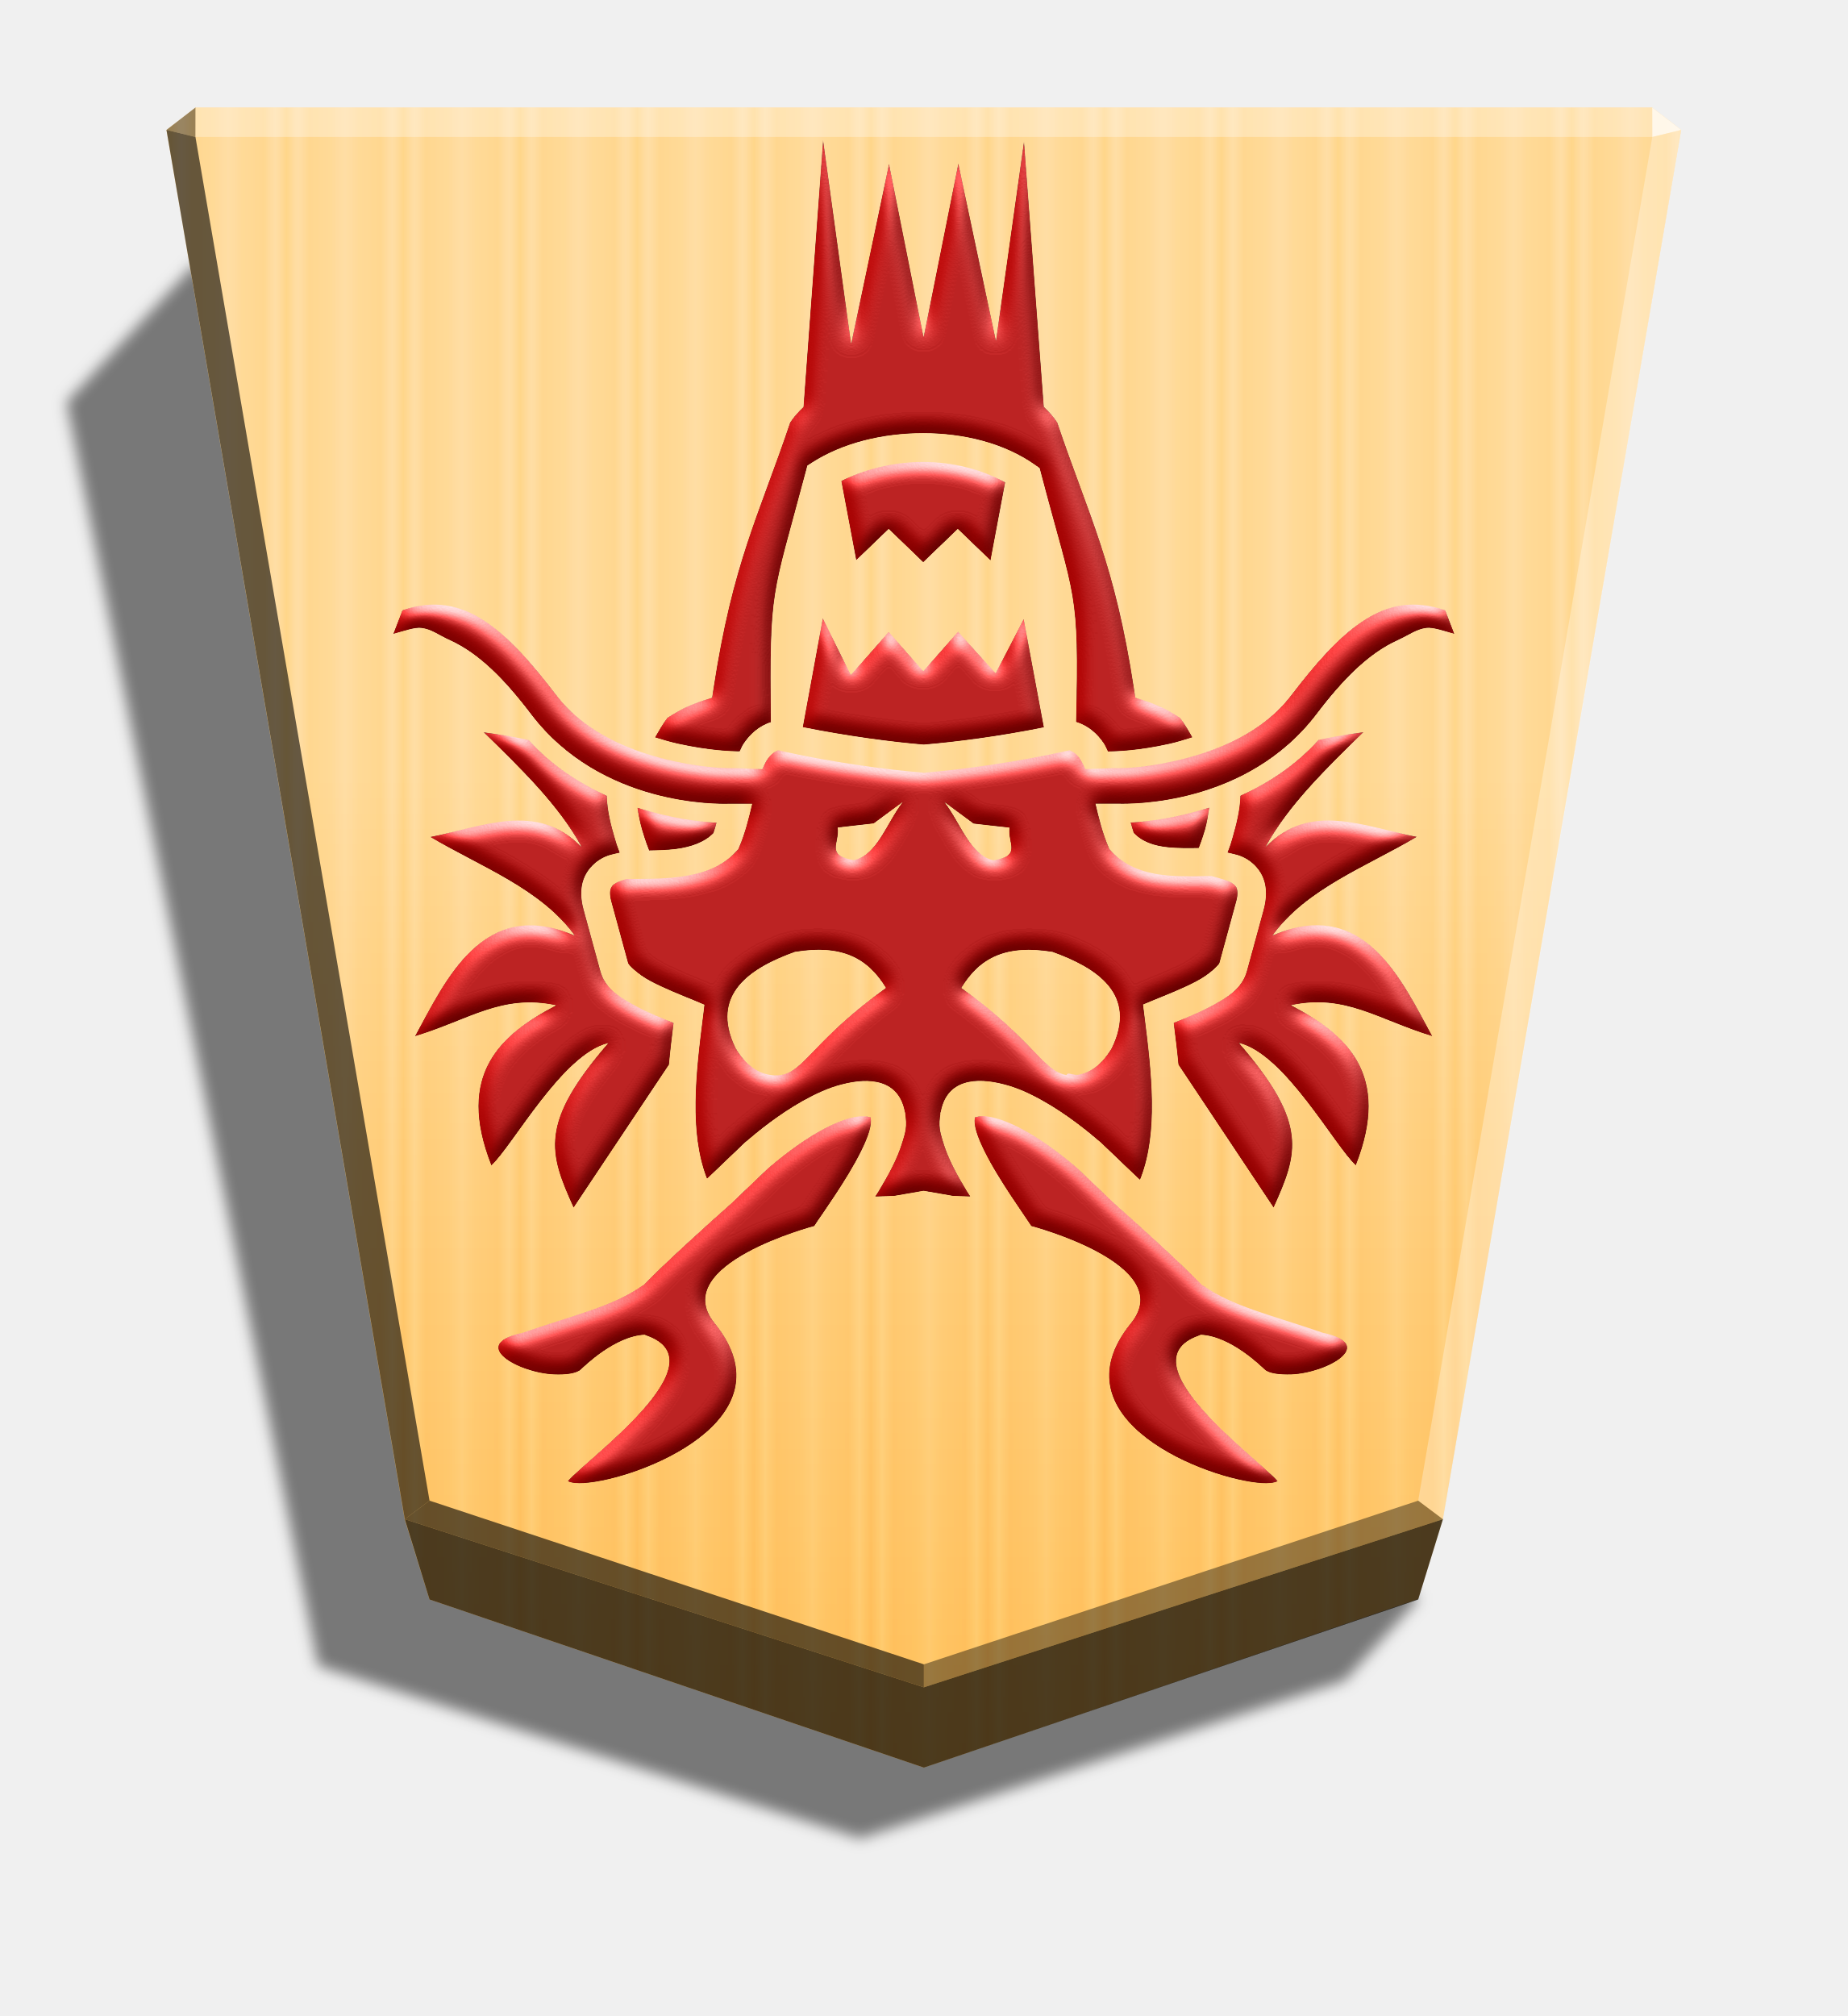
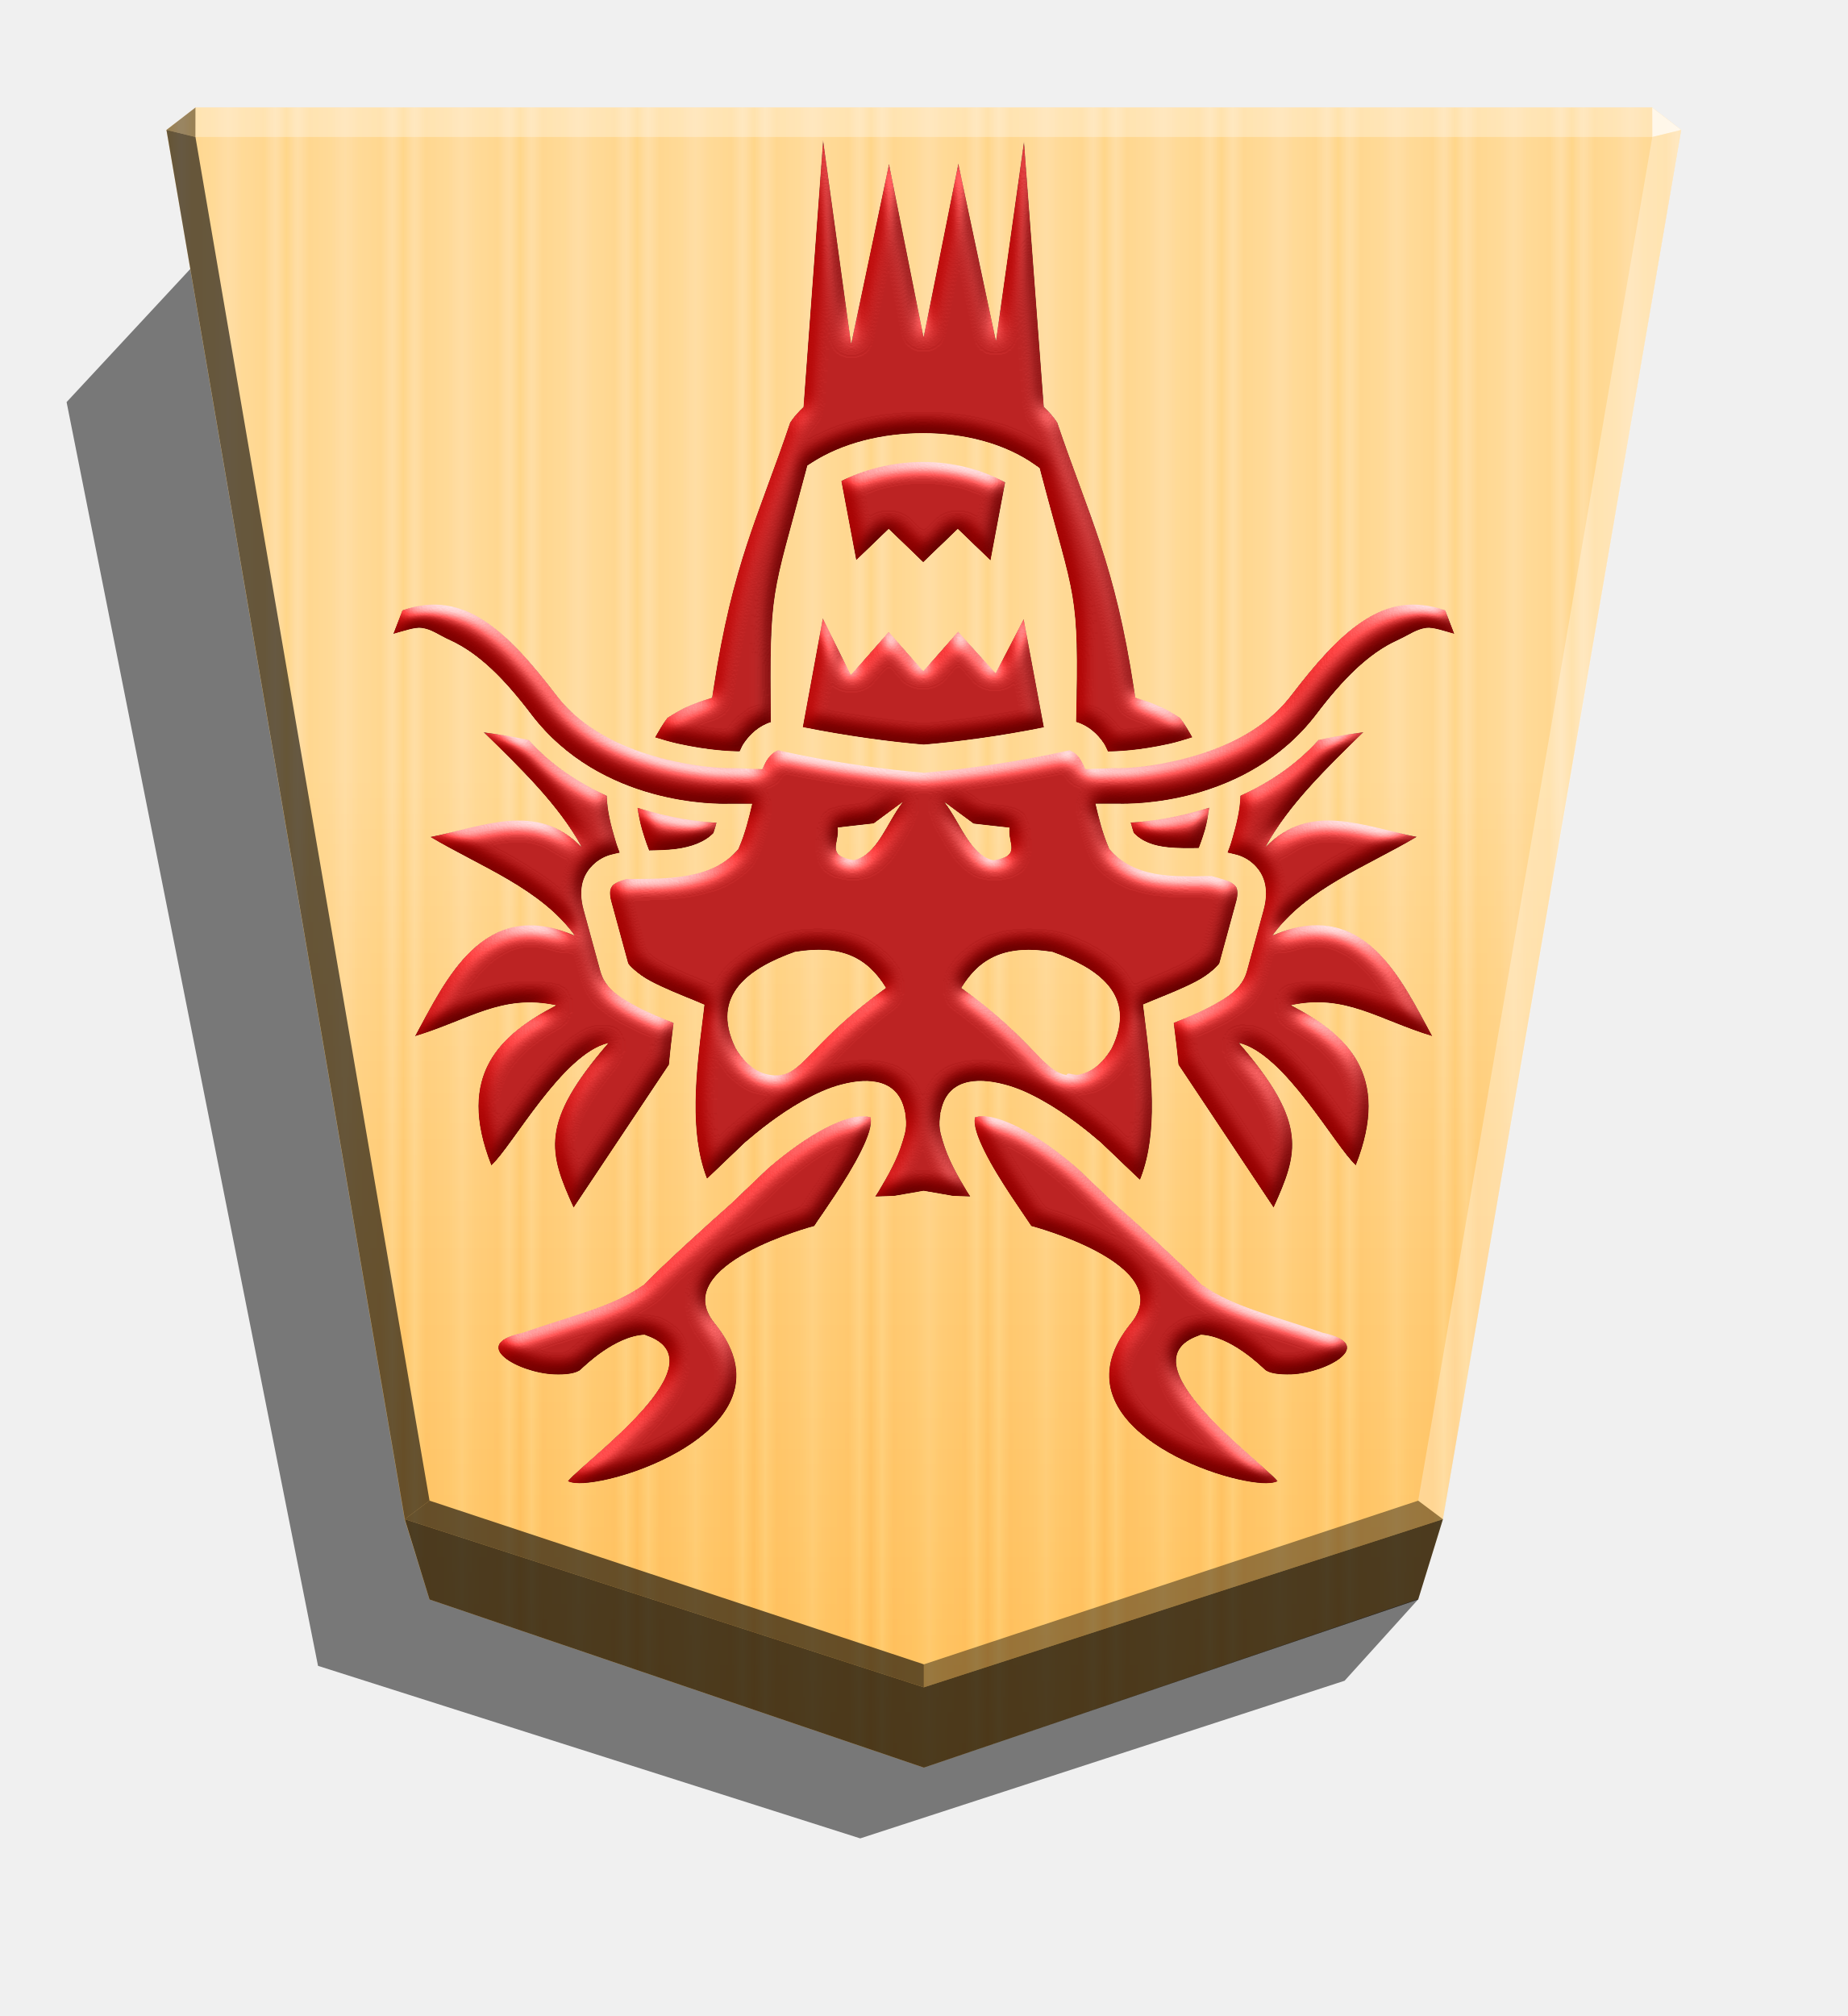
<svg xmlns="http://www.w3.org/2000/svg" width="498.898" height="544.252" viewBox="0 0 1320 1440">
  <defs>
-     <linearGradient id="1_DRAGONPROMOTED_svg__b" x1="-1430.769" x2="-1409.955" y1="-77.47" y2="-77.47" gradientUnits="userSpaceOnUse" spreadMethod="reflect">
+     <linearGradient id="1_DRAGONPROMOTED_svg__a" x1="-1430.769" x2="-1409.955" y1="-77.47" y2="-77.47" gradientUnits="userSpaceOnUse" spreadMethod="reflect">
      <stop offset="0" stop-color="#ffd285" />
      <stop offset=".232" stop-color="#ffcd79" />
      <stop offset=".616" stop-color="#ffca73" />
      <stop offset=".808" stop-color="#ffd386" />
      <stop offset="1" stop-color="#ffc86e" />
    </linearGradient>
-     <linearGradient id="1_DRAGONPROMOTED_svg__c" x1="-904.556" x2="-904.556" y1="-406.052" y2="184.159" gradientUnits="userSpaceOnUse">
+     <linearGradient id="1_DRAGONPROMOTED_svg__b" x1="-904.556" x2="-904.556" y1="-406.052" y2="184.159" gradientUnits="userSpaceOnUse">
      <stop offset="0" />
      <stop offset=".596" stop-color="#fff" />
    </linearGradient>
-     <filter id="1_DRAGONPROMOTED_svg__a" width="1.024" height="1.021" x="-.012" y="-.01" class="1_DRAGONPROMOTED_svg__B">
-       <feGaussianBlur stdDeviation="2.441" />
-     </filter>
-     <filter id="1_DRAGONPROMOTED_svg__d" width="1.076" height="1.06" x="-.038" y="-.03" color-interpolation-filters="sRGB">
+     <filter id="1_DRAGONPROMOTED_svg__c" width="1.076" height="1.06" x="-.038" y="-.03" color-interpolation-filters="sRGB">
      <feGaussianBlur in="SourceGraphic" result="blur" stdDeviation="6" />
      <feDiffuseLighting in="blur" lighting-color="#fff" result="diffuse" surfaceScale="4">
        <feDistantLight azimuth="235" elevation="45" />
      </feDiffuseLighting>
      <feSpecularLighting in="blur" lighting-color="#fff" result="specular" specularExponent="25" surfaceScale="4">
        <feDistantLight azimuth="280" elevation="45" />
      </feSpecularLighting>
      <feComposite in="diffuse" in2="SourceGraphic" k1="1.4" operator="arithmetic" result="lit" />
      <feComposite in="lit" in2="specular" k2="1" k3="1" operator="arithmetic" result="shaded" />
      <feComposite in="shaded" in2="SourceGraphic" operator="in" />
    </filter>
  </defs>
-   <path d="m-2681.73 217.274 26.181 28.949 172.576 56.161 193.177-61.463 89.581-450.194-45.894-49.39z" filter="url(#1_DRAGONPROMOTED_svg__a)" opacity=".5" transform="matrix(-2.0051 0 0 2.0051 -4364.078 706.823)" />
-   <path fill="url(#1_DRAGONPROMOTED_svg__b)" d="m-1220.686-363.581-176.123 60.03-8.809 28.459-84.914 494.898 10.349 7.986h518.995l10.348-7.986-84.914-495.039-8.809-28.459z" transform="translate(-1787.64 533.54)scale(-2.0051)" />
-   <path fill="url(#1_DRAGONPROMOTED_svg__c)" d="m-905.02-407.213-176.123 59.888-8.809 26.778-84.914 496.72 10.349 7.986h518.995l10.349-7.986-84.914-494.898-8.809-28.601z" opacity=".25" style="mix-blend-mode:overlay" transform="translate(-1154.688 446.054)scale(-2.0051)" />
+   <path d="m1013.059 1142.48-52.496 58.045-346.032 112.608-387.339-123.24L47.573 287.21l92.022-99.032z" opacity=".5" />
+   <path fill="url(#1_DRAGONPROMOTED_svg__a)" d="m-1220.686-363.581-176.123 60.03-8.809 28.459-84.914 494.898 10.349 7.986h518.995l10.348-7.986-84.914-495.039-8.809-28.459z" transform="translate(-1787.64 533.54)scale(-2.0051)" />
+   <path fill="url(#1_DRAGONPROMOTED_svg__b)" d="m-905.02-407.213-176.123 59.888-8.809 26.778-84.914 496.72 10.349 7.986h518.995l10.349-7.986-84.914-494.898-8.809-28.601z" opacity=".25" style="mix-blend-mode:overlay" transform="translate(-1154.688 446.054)scale(-2.0051)" />
  <path d="m139.629 97.854.043-21.064-20.75 16.013zm891.185 987.285-17.664-13.248L660 1188.821v16.402z" opacity=".4" />
  <path d="m289.186 1085.139 17.664-13.248L660 1188.821v16.402z" opacity=".6" />
  <path d="m289.186 1085.139 17.664-13.248L139.629 97.854l-20.707-5.052z" opacity=".6" />
  <g fill="#fff">
    <path d="m1030.814 1085.139-17.664-13.248 167.221-974.037 20.707-5.052z" opacity=".3" />
    <path d="m1180.371 97.854-.043-21.064 20.75 16.013z" opacity=".8" />
    <path d="M1180.371 97.854H139.629l.043-21.064h1040.656z" opacity=".3" />
  </g>
  <path d="m306.849 1142.487-17.663-57.348L660 1205.223l370.814-120.084-17.663 57.348L660 1262.571z" opacity=".7" />
-   <path fill="#9b0000" d="M901.129 1059.404c2.515.148 4.77.126 6.695-.096 2.058-.223 3.74-.66 4.964-1.296-12.419-15.14-110.166-84.669-56.704-103.86.66-.223.99-.483 1.752-.737 21.372.94 43.205 22.631 45.566 24.78 3.132 2.957 10.673 3.825 19.243 3.564 25.754-1.092 61.594-21.494 22.42-29.754-35.696-12.42-64.726-18.768-86.019-34.044l-.097.193c-15.194-15.763-46.864-44.403-62.678-58.35l-26.424-25.214c-8.01-6.947-22.11-18.255-36.983-26.619-7.607-4.26-15.286-7.643-21.81-9.33-6.49-1.752-11.01-1.752-14.649-.533.025.074.044.178-.097.864-.356 1.752-.103 5.067 1.118 9.235 2.438 8.217 8.217 19.368 14.719 30.136 6.49 10.762 13.581 21.194 18.692 28.689 2.514 3.782 4.56 6.66 5.882 8.72 0 0 105.034 27.575 71.119 69.386-56.237 69.344 55.508 111.894 93.344 114.226zm-483.872 0v-.05c37.835-2.286 149.585-44.888 93.354-114.23-33.91-41.812 71.118-69.379 71.118-69.379 1.296-2.159 3.348-5.065 5.888-8.72 5.072-7.48 12.232-17.912 18.694-28.688 6.49-10.76 12.274-21.923 14.7-30.136 1.218-4.044 1.447-7.486 1.117-9.236-.14-.686-.121-.762-.096-.863-3.653-1.169-8.217-1.093-14.666.533-6.49 1.753-14.242 5.067-21.811 9.33-14.882 8.315-28.962 19.738-36.983 26.619l-26.424 25.214c-15.801 13.94-47.483 42.592-62.689 58.343l-.096-.193c-21.313 15.286-50.324 21.633-86.02 34.045-39.165 8.217-3.347 28.662 22.421 29.753 8.522.356 16.048-.61 19.243-3.563 2.337-2.16 24.194-23.79 45.566-24.78.61.234.99.533 1.753.736 53.458 19.195-44.298 88.706-56.704 103.861 1.22.66 2.956 1.093 4.963 1.296 1.93.222 4.173.245 6.696.097zm492.6-196.826c17.61-38.983 25.044-60.115-24.689-117.556 32.806 7.882 68.43 73.837 83.413 87.369 25.723-65.073-6.49-93.627-46.246-114.373 38.791-8.316 61.938 10.287 100.87 22.098-21.659-39.627-48.457-100.16-114.036-71.993 24.356-33.475 66.797-48.86 103.092-70.4-37.31-7.02-76.19-25.575-108.01 7.095 16.515-30.176 43.426-55.932 69.82-81.872-10.954 1.448-21.635 3.347-32.157 5.573-16.88 18.65-36.466 31.036-55.841 39.83-.198 10.34-3.043 21.085-5.774 30.52-1.6 5.646-2.108 6.512-3.434 10.136 4.77 1.169 8.725 1.524 14.272 4.923 4.669 2.956 9.228 7.643 11.512 13.975 2.336 6.368 2.21 13.746.05 21.806l-11.969 43.837c-3.563 13.056-14.859 19.383-26.18 25.463-8.925 4.78-17.947 8.217-26.132 11.565 1.22 9.941 2.514 19.903 3.434 29.897zm-500.074 0 68.136-102.128c.914-9.942 2.108-19.932 3.348-29.806-8.217-3.348-17.183-6.731-26.133-11.565-11.32-6.08-22.629-12.39-26.18-25.462l-11.968-43.831c-2.21-8.022-2.337-15.43 0-21.816 2.337-6.368 6.904-11.027 11.565-13.976 5.478-3.39 9.433-3.782 14.221-4.922-1.295-3.693-1.829-4.488-3.434-10.137-2.827-9.429-5.583-20.196-5.773-30.527-19.365-8.832-38.953-21.164-55.842-39.823a406 406 0 0 0-32.206-5.573c26.393 25.941 53.357 51.699 69.87 81.872-31.822-32.705-70.753-14.196-108.056-7.091 36.297 21.546 78.788 36.926 103.14 70.4-65.581-28.172-92.36 32.366-114.037 71.992 38.93-11.798 62.03-30.37 100.82-22.088-39.784 20.737-71.971 49.295-46.246 114.376 14.98-13.533 50.658-79.522 83.463-87.369-49.736 57.445-42.309 78.582-24.689 117.555zm215.247-7.882c6.185-.168 12.395-.406 13.055-.482.139-.017.33.05.483.05l21.262-3.694 21.212 3.694c.16.012.38-.074.533-.05.61.083 6.185.304 11.656.431-.863-1.447-1.524-2.285-2.438-3.782-7-11.605-13.482-23.154-17.204-35.827-1.93-6.512-3.258-10.784-1.6-20.007-.064.406-.234.66-.305 1.092.161-1.88.33-2.159.356-2.26-.1.482.038.71-.048 1.092 4.044-24.374 25.767-25.528 45.18-20.412h.097c9.738 2.515 18.725 6.66 27.632 11.712 17.417 9.733 32.297 21.971 40.94 29.363l.533.432 26.18 25.026c.483.407 1.295 1.169 1.829 1.6.076-.192.762-1.6.762-1.752v-.05c12.232-32.31 7.808-73.52 2.438-115.532l-.99-7.803 7.307-3.043c9.335-3.825 21.425-8.517 31.154-13.742 9.738-5.138 15.8-11.78 16.116-12.827l11.968-43.83c1.448-5.139.99-7.882.483-9.538-.584-1.524-1.448-2.464-3.348-3.782-3.13-1.956-8.925-3.394-14.912-5.065-9.634.099-20.572.61-31.975-.432-13.94-1.397-28.902-5.43-39.683-17.559l-1.118-1.168-.61-1.524c-4.26-9.942-6.903-20.64-9.334-30.954h16.444c7.711.223 91.345 1.83 141.426-63.98 18.907-24.885 37.035-43.266 57.819-52.74 9.03-4.13 13.109-7.806 20.693-8.83 4.669-.609 12.987 2.287 19.955 4.26l-6.49-16.873c-22.632-7.719-41.013-3.998-58.54 7.48-18.199 11.847-35.035 31.702-51.399 53.037-21.33 28.054-55.69 41.036-84.387 47.356-24.384 5.43-38.83 4.923-44.5 4.923l-18.23.685c-1.22-2.697-2.438-5.138-3.739-7.162-2.337-3.564-4.77-5.139-7.607-6.297-37.462 8.425-76.343 13.719-103.284 15.941l-.813.097-.864-.097c-26.94-2.26-65.783-7.48-103.236-15.941-2.827 1.092-5.174 2.697-7.608 6.297-1.295 1.88-2.514 4.348-3.739 7.162l-18.28-.685c-5.682-.025-20.124.355-44.501-4.923-28.689-6.297-63.055-19.294-84.377-47.356-16.35-21.33-33.21-41.204-51.4-53.037-17.52-11.389-35.887-15.232-58.539-7.48l-6.49 16.873c7-1.88 15.286-4.846 19.95-4.26 7.607.94 11.615 4.705 20.693 8.83 20.77 9.487 38.874 27.906 57.793 52.787 50.09 65.848 133.696 64.205 141.439 63.98h16.492c-2.439 10.313-5.073 21.034-9.335 30.954l-.66 1.524-1.118 1.168C515.353 620 499.946 624.48 485.27 626.33c-13.58 1.752-26.94 1.397-37.757 1.524-3.131.94-5.986 1.828-7.912 3.043-1.93 1.168-2.738 2.26-3.347 3.782-.585 1.524-.94 4.26.482 9.537l11.961 43.846c.28.99 6.39 7.643 16.16 12.824 9.738 5.139 21.81 9.942 31.153 13.742l7.199 3.042-.94 7.803c-5.37 42.013-9.838 83.26 2.438 115.578 0 0 .381.762.381.864.226-.203.66-.584.864-.762l26.18-25.027.533-.432c8.62-7.404 23.515-19.586 40.94-29.362 8.925-4.923 17.947-9.235 27.632-11.712h.05c19.433-5.138 41.182-4 45.23 20.447-.088-.483.01-.686-.095-1.168.01.045.177.304.355 2.26-.053-.38-.18-.66-.242-.99 1.6 9.235.212 13.535-1.752 19.954-3.74 12.682-10.247 24.211-17.201 35.827-.864 1.448-1.524 2.286-2.439 3.782zm137.037-86.79c-16.754-2.464-23.515-25.006-75.268-62.258 13.25-21.762 32.015-31.062 65.093-25.701 31.028 11.16 61.24 29.958 42.187 68.909-7.198 11.844-15.285 17.376-24.01 18.844-2.957.483-7.912-2.159-8.011.193zm-204.494 0c-2.438.356-4.963.305-7.912-.193-8.725-1.524-16.83-7.02-24.01-18.867-19.05-38.94 11.16-57.749 42.187-68.909 33.079-5.43 51.804 3.998 65.042 25.702-51.754 37.235-58.5 59.869-75.267 62.257zM709.51 614.429c-16.305-3.563-23.442-26.967-34.715-41.413L695.49 588.3l25.706 2.914c-1.753 11.115 9.03 20.007-11.656 23.34zm-99.329 0c-20.734-3.348-10.043-12.202-11.71-23.342l25.707-2.914 20.693-15.286c-11.282 14.456-18.372 37.862-34.67 41.414zm-146.343-6.947c6.39-.098 12.751-.305 18.692-.99 11.829-1.524 21.097-5.139 27.197-11.423.813-2.159 1.524-4.922 2.21-7.48-12.799-.584-32.684-3.043-56.613-10.711.762 5.138 1.83 10.71 3.434 16.205 2.439 8.113 3.958 11.986 4.964 14.503zm392.595-1.752c1.118-3.043 2.21-5.647 4.366-12.769 1.6-5.573 2.337-10.856 3.13-16.116-23.79 7.48-43.528 10.048-56.267 10.617.736 2.514 1.447 5.283 2.21 7.48 6.085 6.297 14.294 9.33 25.267 10.356 6.594.61 13.886.584 21.263.432zm-65.143-68.94c6.292-.074 21.852-.533 43.922-5.43 5.37-1.168 11.027-2.957 16.637-4.704-2.738-4.778-5.478-9.645-8.826-13.94.165.222-7.198-4.851-13.693-7.719-6.49-2.913-12.347-4.777-12.347-4.777l-5.888-1.88-.914-6.226c-13.693-89.996-32.097-123.036-54.828-190.317-2.652-4.13-5.987-7.803-9.634-11.235l-14.173-189.837-20.056 142.63-26.863-126.668-24.83 124.066-24.69-123.777-27.053 128.503-20.046-145.667-14.028 190.85c-3.564 3.391-6.904 7.021-9.533 11.095-22.73 67.296-41.13 100.343-54.828 190.366l-.94 6.226-5.887 1.88s-5.883 1.88-12.395 4.777c-6.49 2.914-13.818 7.882-13.655 7.72-3.348 4.348-6.086 9.235-8.827 13.974 5.583 1.753 11.199 3.348 16.586 4.56 22.116 4.851 37.766 5.43 43.975 5.43.94-1.829 1.6-3.825 2.827-5.573 4.465-6.66 10.904-12.628 19.436-15.285-.94-97.432.61-87.399 25.024-179.42l.99-3.828 3.348-2.16c21.941-14.127 50.668-21.046 79.467-21.02 28.797.012 57.84 7.02 80.095 22.806l3.043 2.16.915 3.563c24.323 92.43 27.245 82.235 25.092 177.761l.243.049c8.621 2.609 15.195 8.62 19.667 15.38 1.118 1.752 1.83 3.693 2.827 5.572zm-131.445-4.922c22.825-1.88 54.33-5.933 85.929-12.347l-14.455-77.388-20.056 38.766-26.863-29.698-24.83 28.21-24.69-28.057-27.054 30.766-20.045-40.5-14.313 77.77c31.77 6.368 63.47 10.574 86.405 12.47zm-.305-130.286 24.69-23.767 23.393 22.507 10.497-55.794c-16.596-9.134-37.218-14.564-58.68-14.564-21.314-.01-41.875 5.283-58.44 13.563l10.672 56.613 23.198-22.327z" filter="url(#1_DRAGONPROMOTED_svg__d)" />
+   <path fill="#9b0000" d="M901.129 1059.404c2.515.148 4.77.126 6.695-.096 2.058-.223 3.74-.66 4.964-1.296-12.419-15.14-110.166-84.669-56.704-103.86.66-.223.99-.483 1.752-.737 21.372.94 43.205 22.631 45.566 24.78 3.132 2.957 10.673 3.825 19.243 3.564 25.754-1.092 61.594-21.494 22.42-29.754-35.696-12.42-64.726-18.768-86.019-34.044l-.097.193c-15.194-15.763-46.864-44.403-62.678-58.35l-26.424-25.214c-8.01-6.947-22.11-18.255-36.983-26.619-7.607-4.26-15.286-7.643-21.81-9.33-6.49-1.752-11.01-1.752-14.649-.533.025.074.044.178-.097.864-.356 1.752-.103 5.067 1.118 9.235 2.438 8.217 8.217 19.368 14.719 30.136 6.49 10.762 13.581 21.194 18.692 28.689 2.514 3.782 4.56 6.66 5.882 8.72 0 0 105.034 27.575 71.119 69.386-56.237 69.344 55.508 111.894 93.344 114.226zm-483.872 0v-.05c37.835-2.286 149.585-44.888 93.354-114.23-33.91-41.812 71.118-69.379 71.118-69.379 1.296-2.159 3.348-5.065 5.888-8.72 5.072-7.48 12.232-17.912 18.694-28.688 6.49-10.76 12.274-21.923 14.7-30.136 1.218-4.044 1.447-7.486 1.117-9.236-.14-.686-.121-.762-.096-.863-3.653-1.169-8.217-1.093-14.666.533-6.49 1.753-14.242 5.067-21.811 9.33-14.882 8.315-28.962 19.738-36.983 26.619l-26.424 25.214c-15.801 13.94-47.483 42.592-62.689 58.343l-.096-.193c-21.313 15.286-50.324 21.633-86.02 34.045-39.165 8.217-3.347 28.662 22.421 29.753 8.522.356 16.048-.61 19.243-3.563 2.337-2.16 24.194-23.79 45.566-24.78.61.234.99.533 1.753.736 53.458 19.195-44.298 88.706-56.704 103.861 1.22.66 2.956 1.093 4.963 1.296 1.93.222 4.173.245 6.696.097zm492.6-196.826c17.61-38.983 25.044-60.115-24.689-117.556 32.806 7.882 68.43 73.837 83.413 87.369 25.723-65.073-6.49-93.627-46.246-114.373 38.791-8.316 61.938 10.287 100.87 22.098-21.659-39.627-48.457-100.16-114.036-71.993 24.356-33.475 66.797-48.86 103.092-70.4-37.31-7.02-76.19-25.575-108.01 7.095 16.515-30.176 43.426-55.932 69.82-81.872-10.954 1.448-21.635 3.347-32.157 5.573-16.88 18.65-36.466 31.036-55.841 39.83-.198 10.34-3.043 21.085-5.774 30.52-1.6 5.646-2.108 6.512-3.434 10.136 4.77 1.169 8.725 1.524 14.272 4.923 4.669 2.956 9.228 7.643 11.512 13.975 2.336 6.368 2.21 13.746.05 21.806l-11.969 43.837c-3.563 13.056-14.859 19.383-26.18 25.463-8.925 4.78-17.947 8.217-26.132 11.565 1.22 9.941 2.514 19.903 3.434 29.897zm-500.074 0 68.136-102.128c.914-9.942 2.108-19.932 3.348-29.806-8.217-3.348-17.183-6.731-26.133-11.565-11.32-6.08-22.629-12.39-26.18-25.462l-11.968-43.831c-2.21-8.022-2.337-15.43 0-21.816 2.337-6.368 6.904-11.027 11.565-13.976 5.478-3.39 9.433-3.782 14.221-4.922-1.295-3.693-1.829-4.488-3.434-10.137-2.827-9.429-5.583-20.196-5.773-30.527-19.365-8.832-38.953-21.164-55.842-39.823a406 406 0 0 0-32.206-5.573c26.393 25.941 53.357 51.699 69.87 81.872-31.822-32.705-70.753-14.196-108.056-7.091 36.297 21.546 78.788 36.926 103.14 70.4-65.581-28.172-92.36 32.366-114.037 71.992 38.93-11.798 62.03-30.37 100.82-22.088-39.784 20.737-71.971 49.295-46.246 114.376 14.98-13.533 50.658-79.522 83.463-87.369-49.736 57.445-42.309 78.582-24.689 117.555zm215.247-7.882c6.185-.168 12.395-.406 13.055-.482.139-.017.33.05.483.05l21.262-3.694 21.212 3.694c.16.012.38-.074.533-.05.61.083 6.185.304 11.656.431-.863-1.447-1.524-2.285-2.438-3.782-7-11.605-13.482-23.154-17.204-35.827-1.93-6.512-3.258-10.784-1.6-20.007-.064.406-.234.66-.305 1.092.161-1.88.33-2.159.356-2.26-.1.482.038.71-.048 1.092 4.044-24.374 25.767-25.528 45.18-20.412h.097c9.738 2.515 18.725 6.66 27.632 11.712 17.417 9.733 32.297 21.971 40.94 29.363l.533.432 26.18 25.026c.483.407 1.295 1.169 1.829 1.6.076-.192.762-1.6.762-1.752v-.05c12.232-32.31 7.808-73.52 2.438-115.532l-.99-7.803 7.307-3.043c9.335-3.825 21.425-8.517 31.154-13.742 9.738-5.138 15.8-11.78 16.116-12.827l11.968-43.83c1.448-5.139.99-7.882.483-9.538-.584-1.524-1.448-2.464-3.348-3.782-3.13-1.956-8.925-3.394-14.912-5.065-9.634.099-20.572.61-31.975-.432-13.94-1.397-28.902-5.43-39.683-17.559l-1.118-1.168-.61-1.524c-4.26-9.942-6.903-20.64-9.334-30.954h16.444c7.711.223 91.345 1.83 141.426-63.98 18.907-24.885 37.035-43.266 57.819-52.74 9.03-4.13 13.109-7.806 20.693-8.83 4.669-.609 12.987 2.287 19.955 4.26l-6.49-16.873c-22.632-7.719-41.013-3.998-58.54 7.48-18.199 11.847-35.035 31.702-51.399 53.037-21.33 28.054-55.69 41.036-84.387 47.356-24.384 5.43-38.83 4.923-44.5 4.923l-18.23.685c-1.22-2.697-2.438-5.138-3.739-7.162-2.337-3.564-4.77-5.139-7.607-6.297-37.462 8.425-76.343 13.719-103.284 15.941l-.813.097-.864-.097c-26.94-2.26-65.783-7.48-103.236-15.941-2.827 1.092-5.174 2.697-7.608 6.297-1.295 1.88-2.514 4.348-3.739 7.162l-18.28-.685c-5.682-.025-20.124.355-44.501-4.923-28.689-6.297-63.055-19.294-84.377-47.356-16.35-21.33-33.21-41.204-51.4-53.037-17.52-11.389-35.887-15.232-58.539-7.48l-6.49 16.873c7-1.88 15.286-4.846 19.95-4.26 7.607.94 11.615 4.705 20.693 8.83 20.77 9.487 38.874 27.906 57.793 52.787 50.09 65.848 133.696 64.205 141.439 63.98h16.492c-2.439 10.313-5.073 21.034-9.335 30.954l-.66 1.524-1.118 1.168C515.353 620 499.946 624.48 485.27 626.33c-13.58 1.752-26.94 1.397-37.757 1.524-3.131.94-5.986 1.828-7.912 3.043-1.93 1.168-2.738 2.26-3.347 3.782-.585 1.524-.94 4.26.482 9.537l11.961 43.846c.28.99 6.39 7.643 16.16 12.824 9.738 5.139 21.81 9.942 31.153 13.742l7.199 3.042-.94 7.803c-5.37 42.013-9.838 83.26 2.438 115.578 0 0 .381.762.381.864.226-.203.66-.584.864-.762l26.18-25.027.533-.432c8.62-7.404 23.515-19.586 40.94-29.362 8.925-4.923 17.947-9.235 27.632-11.712h.05c19.433-5.138 41.182-4 45.23 20.447-.088-.483.01-.686-.095-1.168.01.045.177.304.355 2.26-.053-.38-.18-.66-.242-.99 1.6 9.235.212 13.535-1.752 19.954-3.74 12.682-10.247 24.211-17.201 35.827-.864 1.448-1.524 2.286-2.439 3.782zm137.037-86.79c-16.754-2.464-23.515-25.006-75.268-62.258 13.25-21.762 32.015-31.062 65.093-25.701 31.028 11.16 61.24 29.958 42.187 68.909-7.198 11.844-15.285 17.376-24.01 18.844-2.957.483-7.912-2.159-8.011.193zm-204.494 0c-2.438.356-4.963.305-7.912-.193-8.725-1.524-16.83-7.02-24.01-18.867-19.05-38.94 11.16-57.749 42.187-68.909 33.079-5.43 51.804 3.998 65.042 25.702-51.754 37.235-58.5 59.869-75.267 62.257zM709.51 614.429c-16.305-3.563-23.442-26.967-34.715-41.413L695.49 588.3l25.706 2.914c-1.753 11.115 9.03 20.007-11.656 23.34zm-99.329 0c-20.734-3.348-10.043-12.202-11.71-23.342l25.707-2.914 20.693-15.286c-11.282 14.456-18.372 37.862-34.67 41.414zm-146.343-6.947c6.39-.098 12.751-.305 18.692-.99 11.829-1.524 21.097-5.139 27.197-11.423.813-2.159 1.524-4.922 2.21-7.48-12.799-.584-32.684-3.043-56.613-10.711.762 5.138 1.83 10.71 3.434 16.205 2.439 8.113 3.958 11.986 4.964 14.503zm392.595-1.752c1.118-3.043 2.21-5.647 4.366-12.769 1.6-5.573 2.337-10.856 3.13-16.116-23.79 7.48-43.528 10.048-56.267 10.617.736 2.514 1.447 5.283 2.21 7.48 6.085 6.297 14.294 9.33 25.267 10.356 6.594.61 13.886.584 21.263.432zm-65.143-68.94c6.292-.074 21.852-.533 43.922-5.43 5.37-1.168 11.027-2.957 16.637-4.704-2.738-4.778-5.478-9.645-8.826-13.94.165.222-7.198-4.851-13.693-7.719-6.49-2.913-12.347-4.777-12.347-4.777l-5.888-1.88-.914-6.226c-13.693-89.996-32.097-123.036-54.828-190.317-2.652-4.13-5.987-7.803-9.634-11.235l-14.173-189.837-20.056 142.63-26.863-126.668-24.83 124.066-24.69-123.777-27.053 128.503-20.046-145.667-14.028 190.85c-3.564 3.391-6.904 7.021-9.533 11.095-22.73 67.296-41.13 100.343-54.828 190.366l-.94 6.226-5.887 1.88s-5.883 1.88-12.395 4.777c-6.49 2.914-13.818 7.882-13.655 7.72-3.348 4.348-6.086 9.235-8.827 13.974 5.583 1.753 11.199 3.348 16.586 4.56 22.116 4.851 37.766 5.43 43.975 5.43.94-1.829 1.6-3.825 2.827-5.573 4.465-6.66 10.904-12.628 19.436-15.285-.94-97.432.61-87.399 25.024-179.42l.99-3.828 3.348-2.16c21.941-14.127 50.668-21.046 79.467-21.02 28.797.012 57.84 7.02 80.095 22.806l3.043 2.16.915 3.563c24.323 92.43 27.245 82.235 25.092 177.761l.243.049c8.621 2.609 15.195 8.62 19.667 15.38 1.118 1.752 1.83 3.693 2.827 5.572zm-131.445-4.922c22.825-1.88 54.33-5.933 85.929-12.347l-14.455-77.388-20.056 38.766-26.863-29.698-24.83 28.21-24.69-28.057-27.054 30.766-20.045-40.5-14.313 77.77c31.77 6.368 63.47 10.574 86.405 12.47zm-.305-130.286 24.69-23.767 23.393 22.507 10.497-55.794c-16.596-9.134-37.218-14.564-58.68-14.564-21.314-.01-41.875 5.283-58.44 13.563l10.672 56.613 23.198-22.327z" filter="url(#1_DRAGONPROMOTED_svg__c)" />
</svg>
